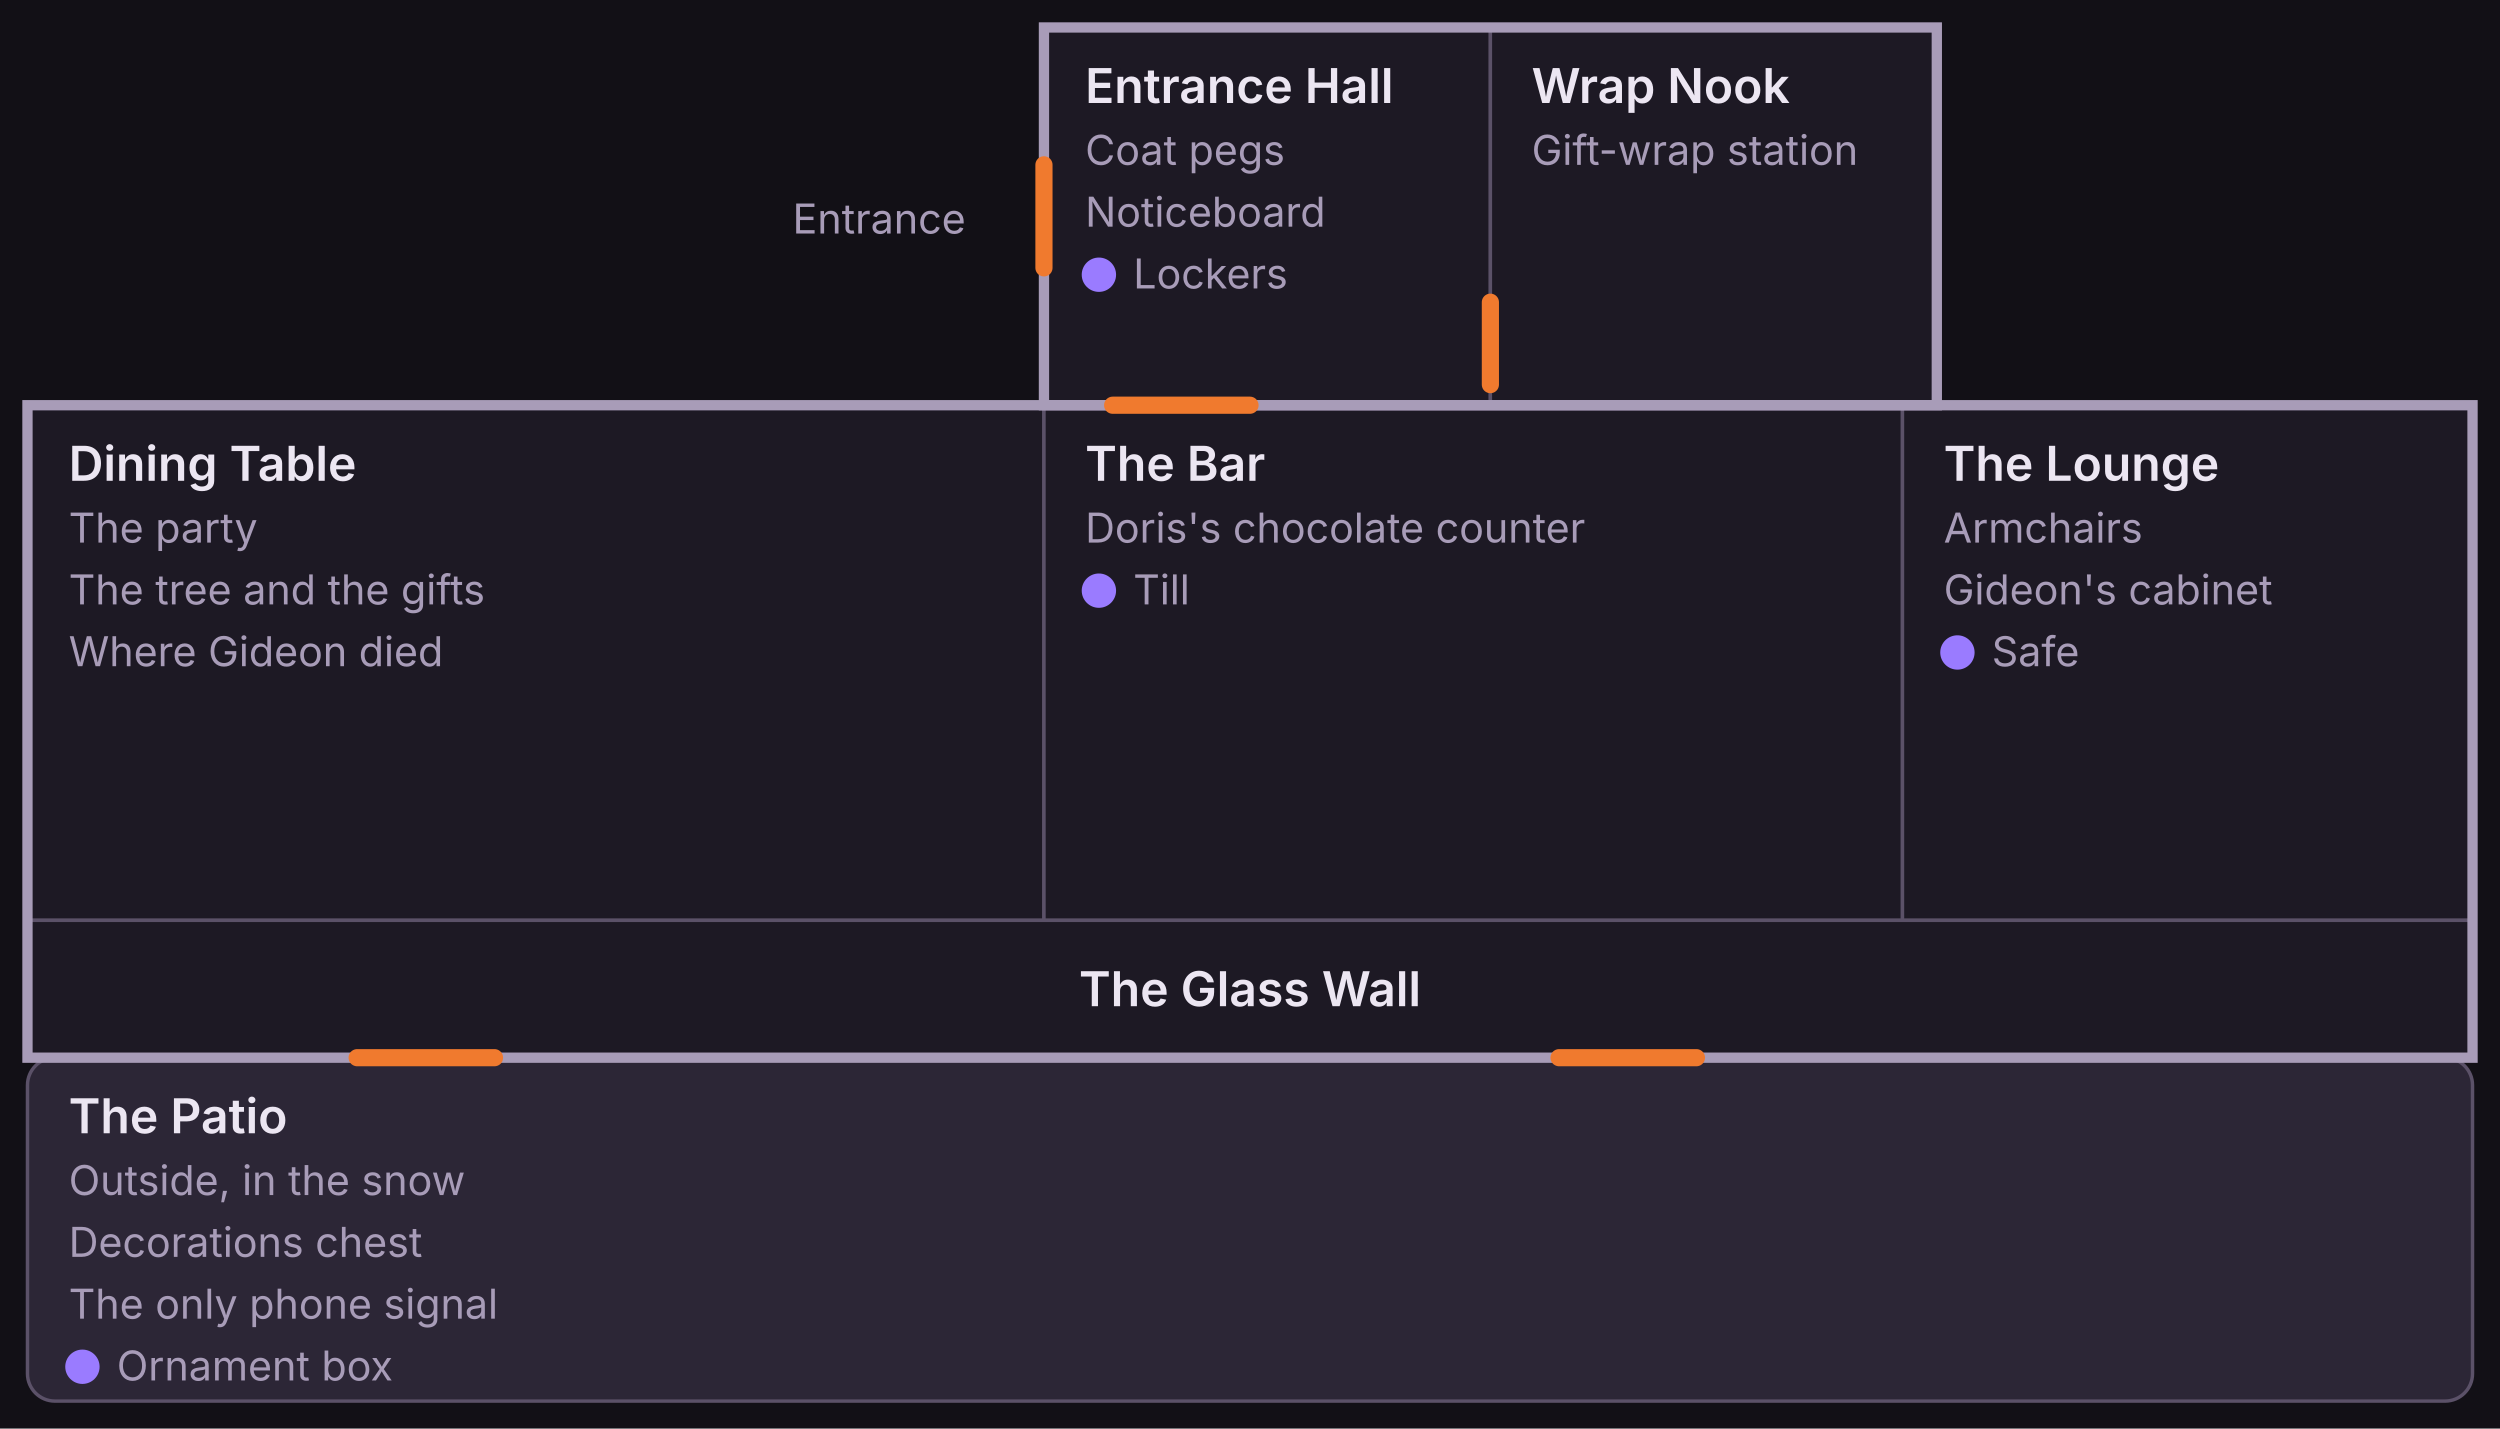
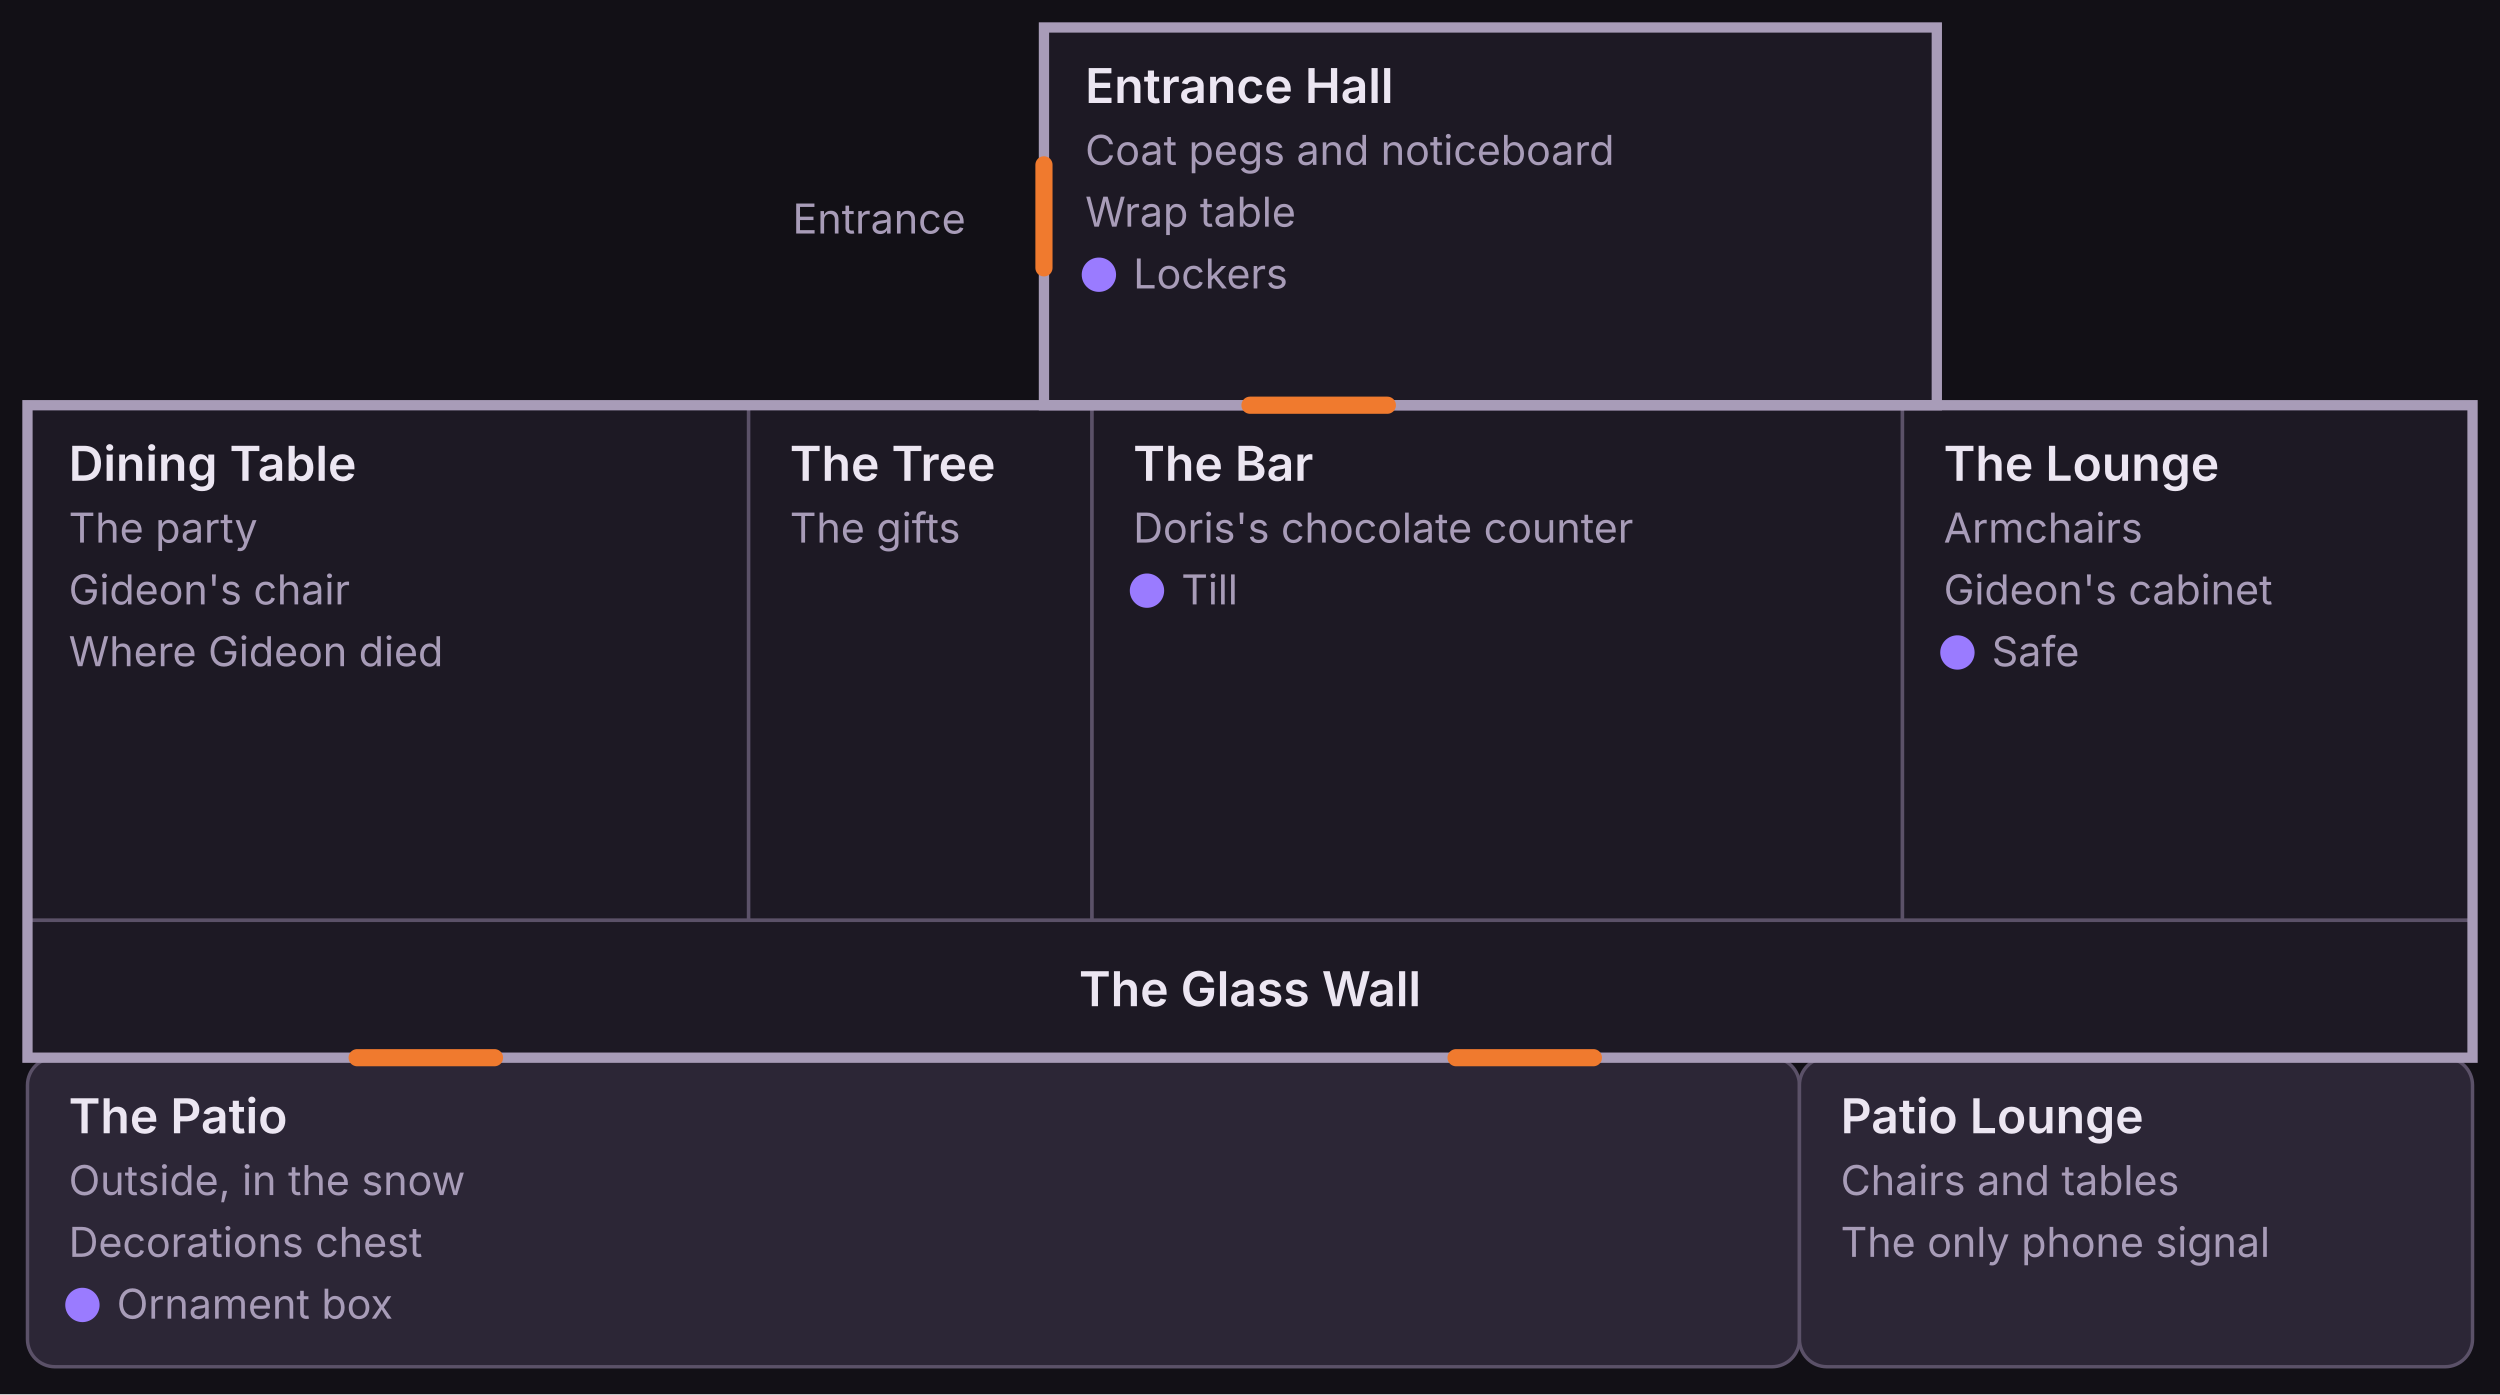
- <svg xmlns="http://www.w3.org/2000/svg" viewBox="16 16 728 416" width="728" height="416" role="img" aria-label="Floor plan of Silent Night at Marlowe's" font-family="Inter, system-ui, sans-serif">
-   <rect x="16" y="16" width="728" height="416" fill="#121016" />
-   <rect x="320" y="24" width="130" height="110" rx="0" fill="#1d1924" stroke="#5b5168" />
-   <rect x="450" y="24" width="130" height="110" rx="0" fill="#1d1924" stroke="#5b5168" />
-   <rect x="24" y="134" width="296" height="150" rx="0" fill="#1d1924" stroke="#5b5168" />
-   <rect x="320" y="134" width="250" height="150" rx="0" fill="#1d1924" stroke="#5b5168" />
+ <svg xmlns="http://www.w3.org/2000/svg" viewBox="16 16 728 406" width="728" height="406" role="img" aria-label="Floor plan of Silent Night at Marlowe's" font-family="Inter, system-ui, sans-serif">
+   <rect x="16" y="16" width="728" height="406" fill="#121016" />
+   <rect x="320" y="24" width="260" height="110" rx="0" fill="#1d1924" stroke="#5b5168" />
+   <rect x="24" y="134" width="210" height="150" rx="0" fill="#1d1924" stroke="#5b5168" />
+   <rect x="234" y="134" width="100" height="150" rx="0" fill="#1d1924" stroke="#5b5168" />
+   <rect x="334" y="134" width="236" height="150" rx="0" fill="#1d1924" stroke="#5b5168" />
  <rect x="570" y="134" width="166" height="150" rx="0" fill="#1d1924" stroke="#5b5168" />
  <rect x="24" y="284" width="712" height="40" rx="0" fill="#1d1924" stroke="#5b5168" />
-   <rect x="24" y="324" width="712" height="100" rx="8" fill="#2c2636" stroke="#5b5168" />
+   <rect x="24" y="324" width="516" height="90" rx="8" fill="#2c2636" stroke="#5b5168" />
+   <rect x="540" y="324" width="196" height="90" rx="8" fill="#2c2636" stroke="#5b5168" />
  <rect x="24" y="134" width="712" height="190" fill="none" stroke="#a89cb8" stroke-width="3" />
  <rect x="320" y="24" width="260" height="110" fill="none" stroke="#a89cb8" stroke-width="3" />
  <line x1="320" y1="64" x2="320" y2="94" stroke="#f07a2e" stroke-width="5" stroke-linecap="round" />
-   <line x1="340" y1="134" x2="380" y2="134" stroke="#f07a2e" stroke-width="5" stroke-linecap="round" />
-   <line x1="450" y1="104" x2="450" y2="128" stroke="#f07a2e" stroke-width="5" stroke-linecap="round" />
+   <line x1="380" y1="134" x2="420" y2="134" stroke="#f07a2e" stroke-width="5" stroke-linecap="round" />
  <line x1="120" y1="324" x2="160" y2="324" stroke="#f07a2e" stroke-width="5" stroke-linecap="round" />
-   <line x1="470" y1="324" x2="510" y2="324" stroke="#f07a2e" stroke-width="5" stroke-linecap="round" />
+   <line x1="440" y1="324" x2="480" y2="324" stroke="#f07a2e" stroke-width="5" stroke-linecap="round" />
  <text x="332" y="46" fill="#ece6f2" font-size="14" font-weight="600">Entrance Hall</text>
-   <text x="332" y="64" fill="#a89cb8" font-size="12">Coat pegs</text>
-   <text x="332" y="82" fill="#a89cb8" font-size="12">Noticeboard</text>
+   <text x="332" y="64" fill="#a89cb8" font-size="12">Coat pegs and noticeboard</text>
+   <text x="332" y="82" fill="#a89cb8" font-size="12">Wrap table</text>
  <circle cx="336" cy="96" r="5" fill="#9a7bff" />
  <text x="346" y="100" fill="#a89cb8" font-size="12">Lockers</text>
-   <text x="462" y="46" fill="#ece6f2" font-size="14" font-weight="600">Wrap Nook</text>
-   <text x="462" y="64" fill="#a89cb8" font-size="12">Gift-wrap station</text>
  <text x="36" y="156" fill="#ece6f2" font-size="14" font-weight="600">Dining Table</text>
  <text x="36" y="174" fill="#a89cb8" font-size="12">The party</text>
-   <text x="36" y="192" fill="#a89cb8" font-size="12">The tree and the gifts</text>
+   <text x="36" y="192" fill="#a89cb8" font-size="12">Gideon's chair</text>
  <text x="36" y="210" fill="#a89cb8" font-size="12">Where Gideon died</text>
-   <text x="332" y="156" fill="#ece6f2" font-size="14" font-weight="600">The Bar</text>
-   <text x="332" y="174" fill="#a89cb8" font-size="12">Doris's chocolate counter</text>
-   <circle cx="336" cy="188" r="5" fill="#9a7bff" />
-   <text x="346" y="192" fill="#a89cb8" font-size="12">Till</text>
+   <text x="246" y="156" fill="#ece6f2" font-size="14" font-weight="600">The Tree</text>
+   <text x="246" y="174" fill="#a89cb8" font-size="12">The gifts</text>
+   <text x="346" y="156" fill="#ece6f2" font-size="14" font-weight="600">The Bar</text>
+   <text x="346" y="174" fill="#a89cb8" font-size="12">Doris's chocolate counter</text>
+   <circle cx="350" cy="188" r="5" fill="#9a7bff" />
+   <text x="360" y="192" fill="#a89cb8" font-size="12">Till</text>
  <text x="582" y="156" fill="#ece6f2" font-size="14" font-weight="600">The Lounge</text>
  <text x="582" y="174" fill="#a89cb8" font-size="12">Armchairs</text>
  <text x="582" y="192" fill="#a89cb8" font-size="12">Gideon's cabinet</text>
  <circle cx="586" cy="206" r="5" fill="#9a7bff" />
  <text x="596" y="210" fill="#a89cb8" font-size="12">Safe</text>
  <text x="380" y="309" text-anchor="middle" fill="#ece6f2" font-size="14" font-weight="600">The Glass Wall</text>
  <text x="36" y="346" fill="#ece6f2" font-size="14" font-weight="600">The Patio</text>
  <text x="36" y="364" fill="#a89cb8" font-size="12">Outside, in the snow</text>
  <text x="36" y="382" fill="#a89cb8" font-size="12">Decorations chest</text>
-   <text x="36" y="400" fill="#a89cb8" font-size="12">The only phone signal</text>
-   <circle cx="40" cy="414" r="5" fill="#9a7bff" />
-   <text x="50" y="418" fill="#a89cb8" font-size="12">Ornament box</text>
+   <circle cx="40" cy="396" r="5" fill="#9a7bff" />
+   <text x="50" y="400" fill="#a89cb8" font-size="12">Ornament box</text>
+   <text x="552" y="346" fill="#ece6f2" font-size="14" font-weight="600">Patio Lounge</text>
+   <text x="552" y="364" fill="#a89cb8" font-size="12">Chairs and tables</text>
+   <text x="552" y="382" fill="#a89cb8" font-size="12">The only phone signal</text>
  <text x="272" y="84" text-anchor="middle" fill="#a89cb8" font-size="12">Entrance</text>
</svg>
